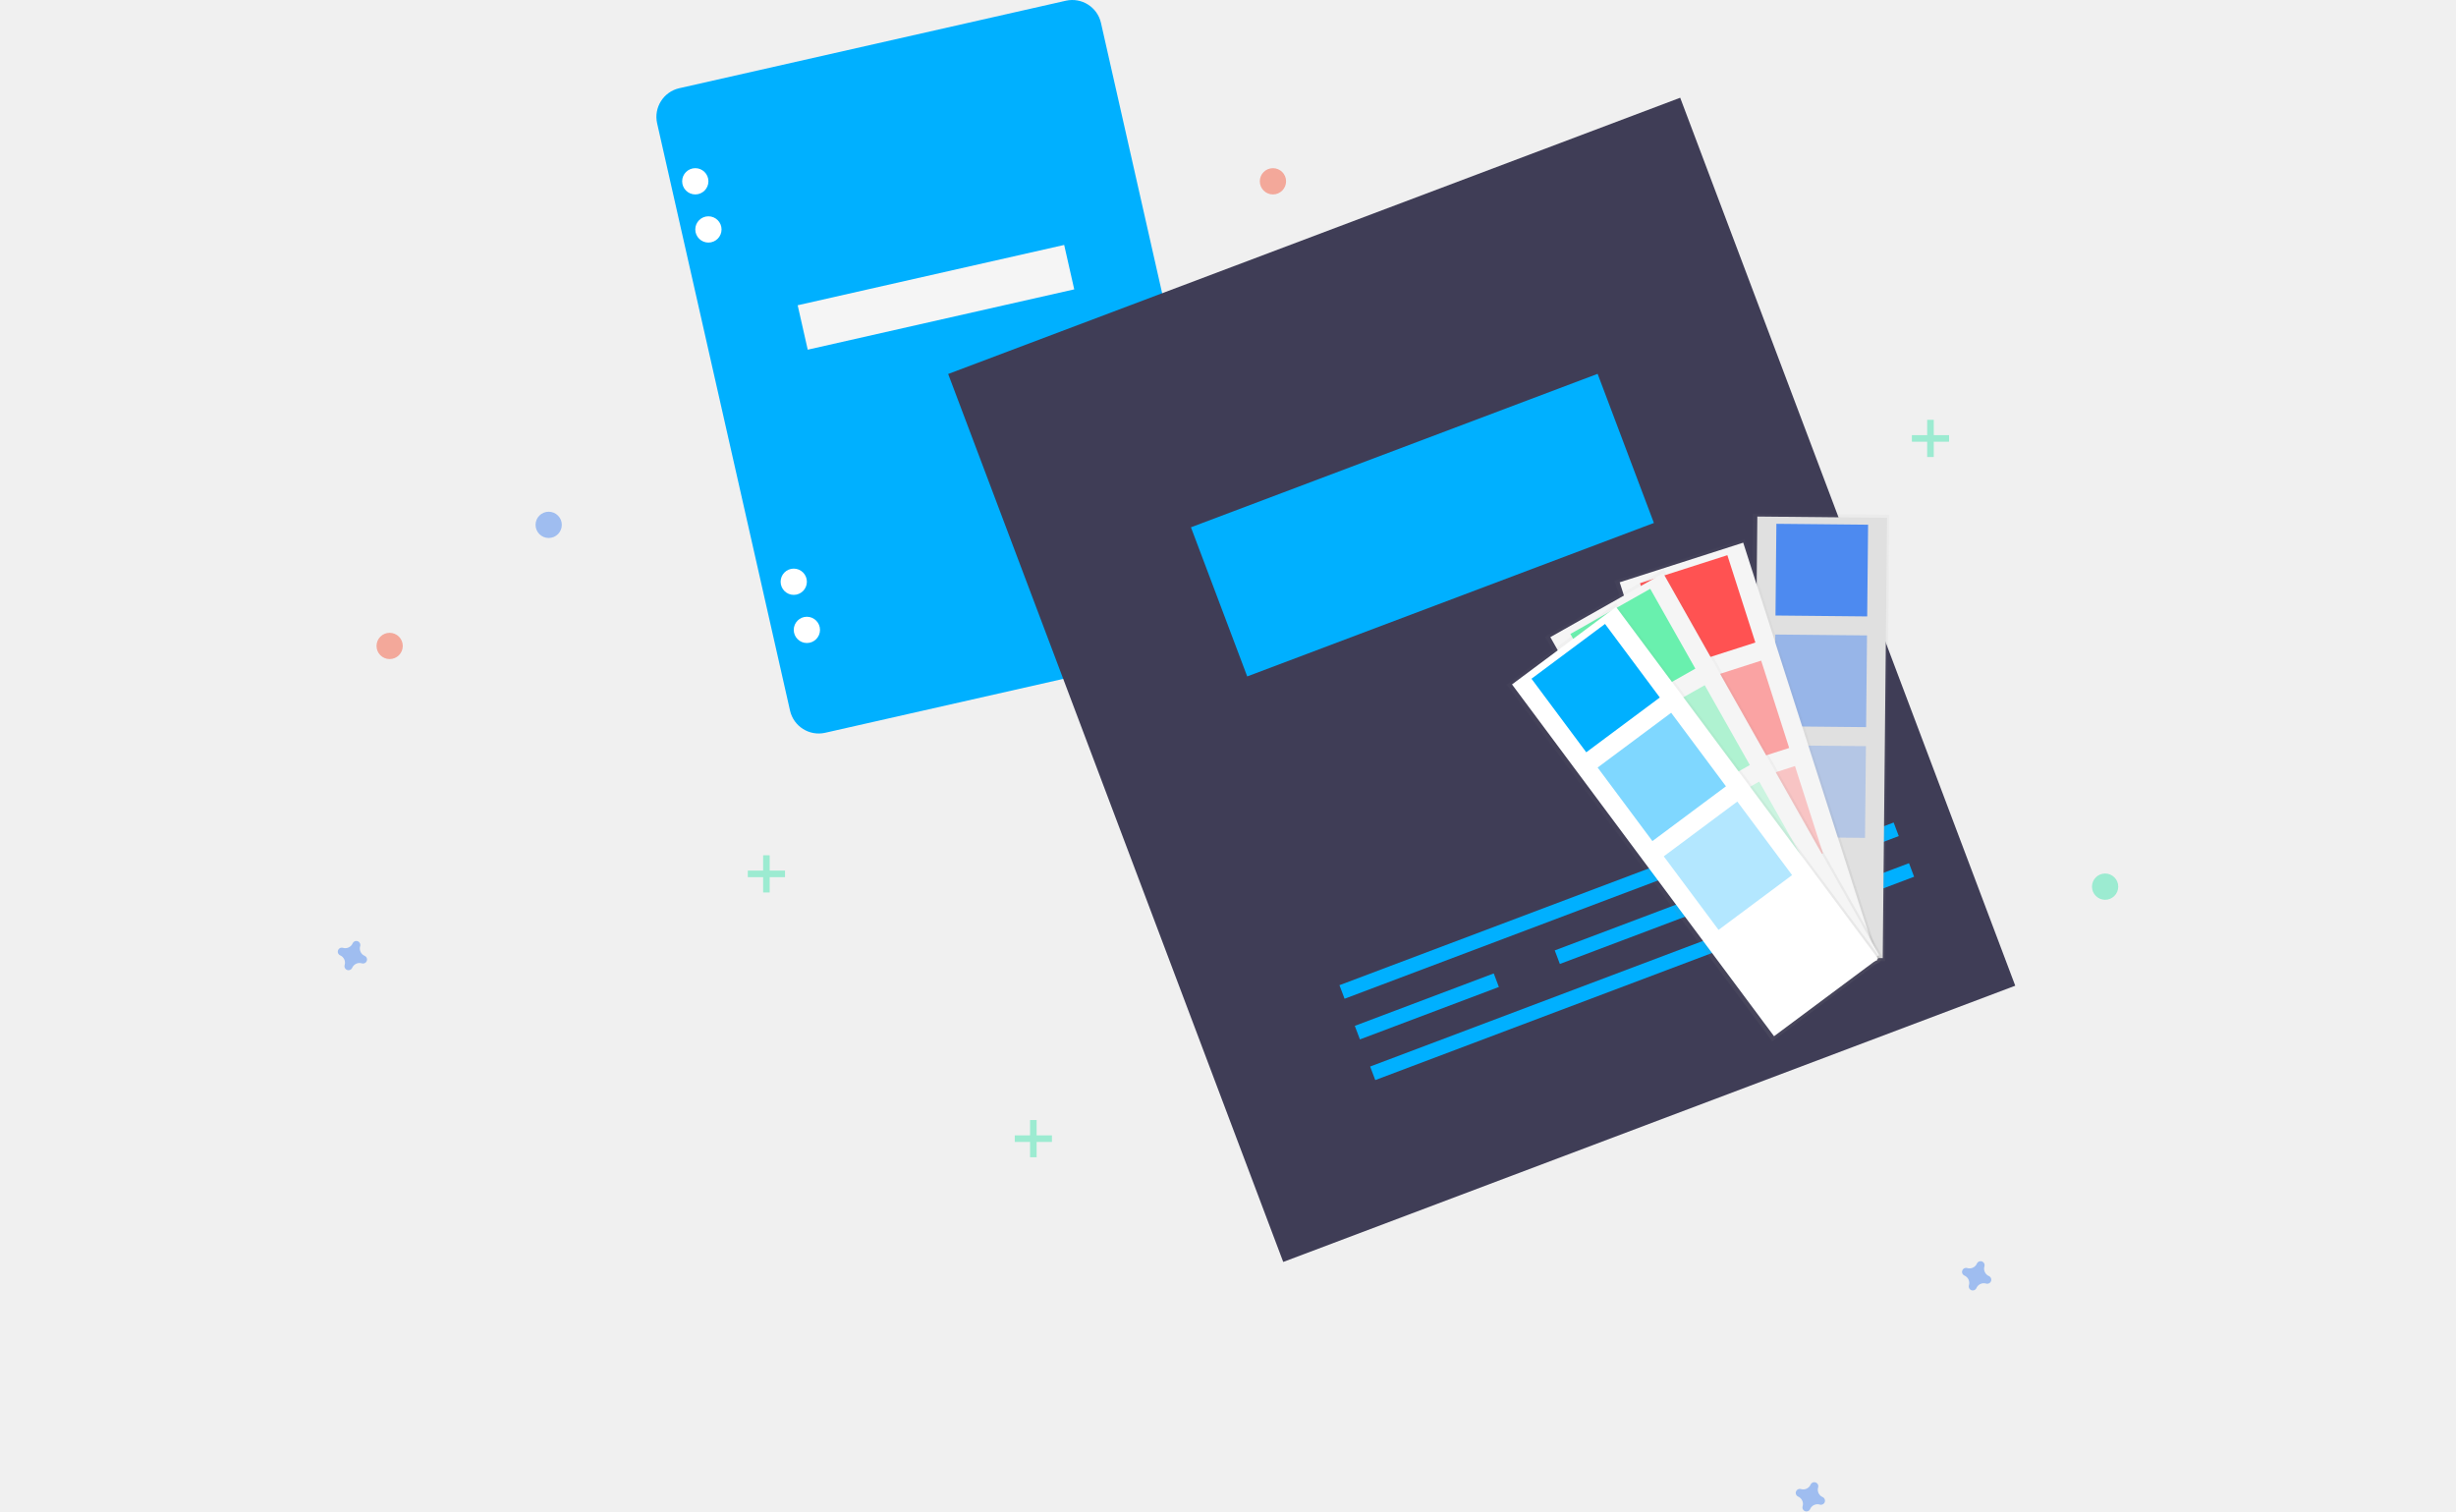
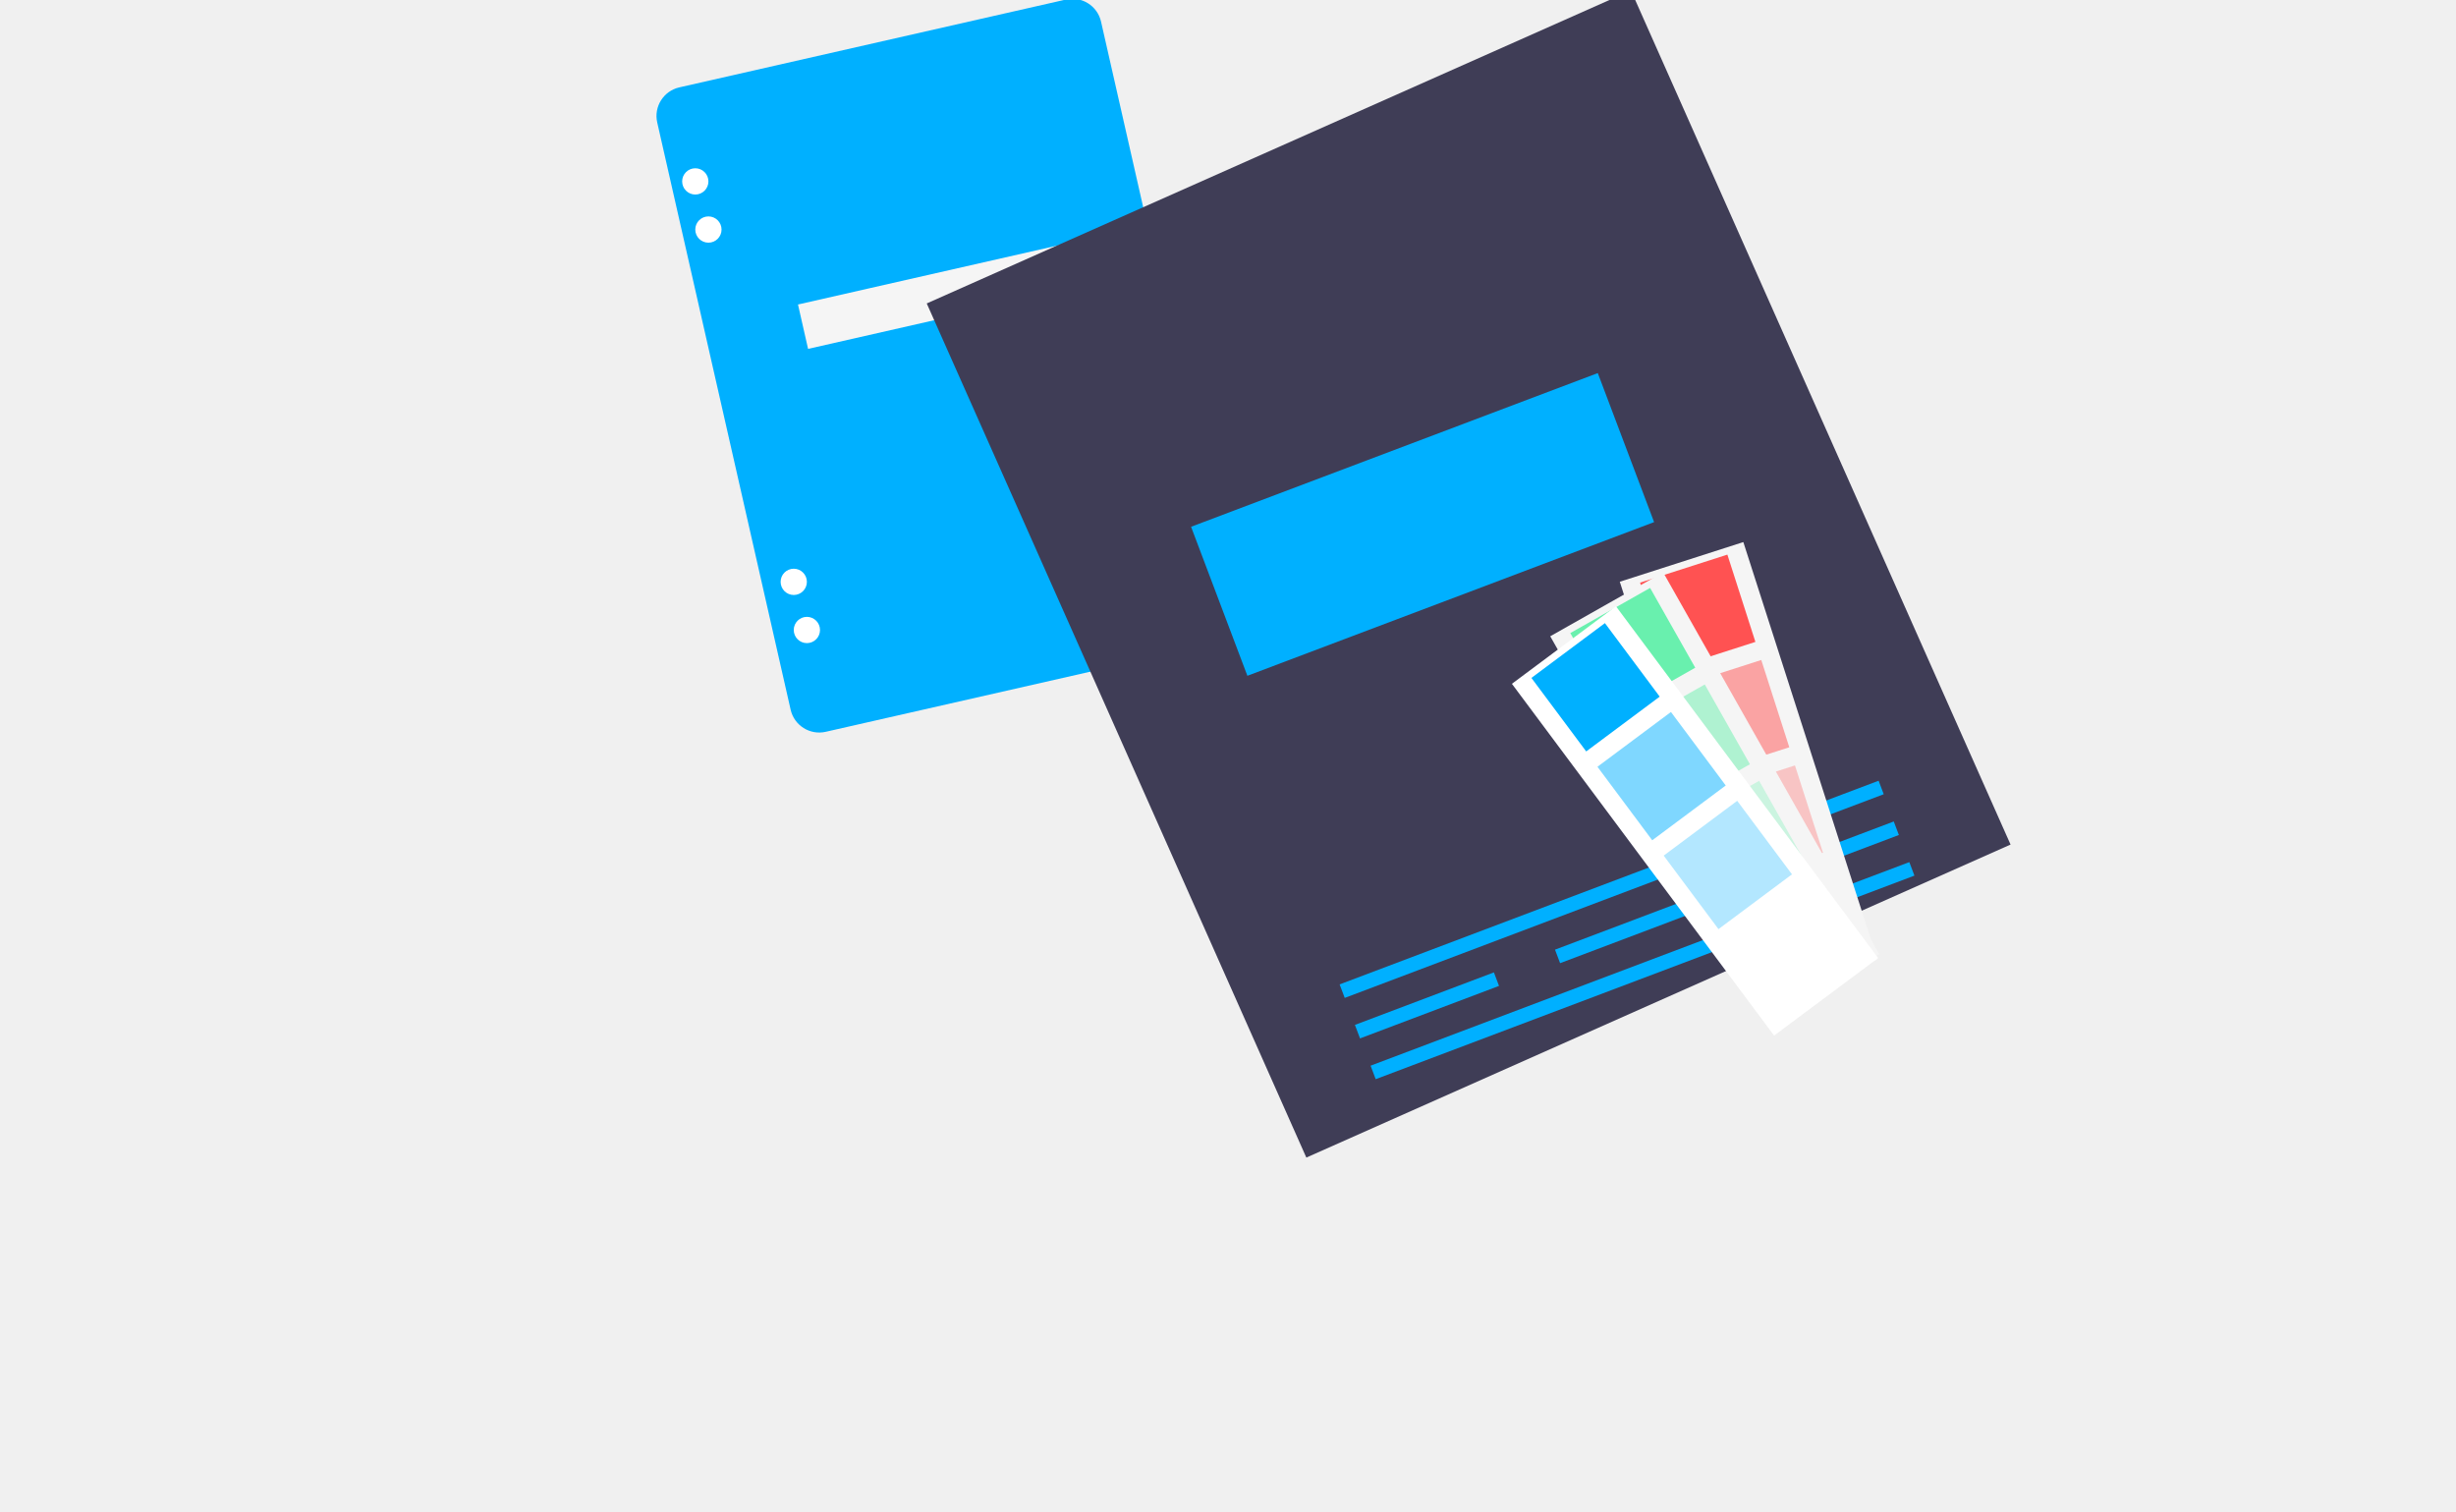
<svg xmlns="http://www.w3.org/2000/svg" xmlns:xlink="http://www.w3.org/1999/xlink" id="f31880e0-b367-484e-a419-f98cd1dead11" data-name="Layer 1" width="130" height="80" viewBox="0 0 813.716 690.73">
  <defs>
    <linearGradient id="a85ba63f-8549-4f69-990e-10de2daaa97e" x1="605.019" y1="672.369" x2="605.019" y2="468.407" gradientTransform="translate(1440.445 -163.4341) rotate(90)" gradientUnits="userSpaceOnUse">
-       <stop offset="0" stop-color="gray" stop-opacity="0.25" />
-       <stop offset="0.535" stop-color="gray" stop-opacity="0.12" />
-       <stop offset="1" stop-color="gray" stop-opacity="0.1" />
+       <stop offset="0" stop-color="grey" stop-opacity="0.25" />
+       <stop offset="0.5" stop-color="grey" stop-opacity="0.12" />
+       <stop offset="1" stop-color="grey" stop-opacity="0.1" />
    </linearGradient>
    <linearGradient id="fdf4694c-a3d1-47e0-8113-61d7fbddb30b" x1="595.382" y1="777.132" x2="595.382" y2="573.931" gradientTransform="translate(241.9772 -218.25)" xlink:href="#a85ba63f-8549-4f69-990e-10de2daaa97e" />
    <linearGradient id="ad62446a-526e-4d60-a026-0c607e66ba72" x1="562.29" y1="792.261" x2="562.29" y2="589.059" gradientTransform="translate(259.712 -221.9348)" xlink:href="#a85ba63f-8549-4f69-990e-10de2daaa97e" />
    <linearGradient id="a55ec3fc-d644-4cb8-8fe1-ec8babf6d4d9" x1="546.388" y1="810.629" x2="546.388" y2="607.427" gradientTransform="translate(266.6499 -228.638)" xlink:href="#a85ba63f-8549-4f69-990e-10de2daaa97e" />
  </defs>
-   <rect x="366.904" y="121.232" width="207.972" height="302.01" rx="13.435" transform="translate(-241.6191 6.02203) rotate(-12.75221)" fill="#00b0ff" />
-   <circle cx="163.399" cy="82.853" r="6" fill="#fff" />
-   <circle cx="169.399" cy="104.853" r="6" fill="#fff" />
-   <circle cx="208.399" cy="265.853" r="6" fill="#fff" />
-   <circle cx="214.399" cy="287.853" r="6" fill="#fff" />
-   <rect x="404.091" y="230.098" width="124.876" height="20.813" transform="translate(-234.7221 4.27656) rotate(-12.75221)" fill="#f5f5f5" />
-   <rect x="537.16" y="198.456" width="357.573" height="433.723" transform="matrix(0.93561, -0.35305, 0.35305, 0.93561, -293.6657, 174.8728)" fill="#3f3d56" />
-   <rect x="646.937" y="526.299" width="160.577" height="6.622" transform="translate(-333.2898 186.2146) rotate(-20.67386)" fill="#00b0ff" />
-   <rect x="657.659" y="545.353" width="263.213" height="6.622" transform="translate(-336.0217 209.3449) rotate(-20.67386)" fill="#00b0ff" />
-   <rect x="832.684" y="473.698" width="67.873" height="6.622" transform="translate(-305.7431 232.0404) rotate(-20.67386)" fill="#00b0ff" />
-   <rect x="656.935" y="561.249" width="67.873" height="6.622" transform="translate(-347.97 175.6306) rotate(-20.67386)" fill="#00b0ff" />
-   <rect x="748.316" y="526.767" width="67.873" height="6.622" transform="translate(-329.9116 205.672) rotate(-20.67386)" fill="#00b0ff" />
-   <rect x="839.697" y="492.284" width="67.873" height="6.622" transform="translate(-311.8532 235.7133) rotate(-20.67386)" fill="#00b0ff" />
-   <rect x="589.528" y="308.196" width="198.652" height="72.839" transform="translate(-270.449 160.7548) rotate(-20.67386)" fill="#00b0ff" />
-   <g opacity="0.5">
-     <rect x="726.399" y="191.853" width="3" height="17" fill="#47e6b1" />
-     <rect x="919.541" y="296.489" width="3" height="17" transform="translate(1032.888 -720.6875) rotate(90)" fill="#47e6b1" />
-   </g>
-   <g opacity="0.5">
-     <rect x="194.399" y="390.853" width="3" height="17" fill="#47e6b1" />
-     <rect x="387.541" y="495.489" width="3" height="17" transform="translate(699.8877 10.31252) rotate(90)" fill="#47e6b1" />
-   </g>
-   <g opacity="0.5">
-     <rect x="316.399" y="511.853" width="3" height="17" fill="#47e6b1" />
-     <rect x="509.541" y="616.489" width="3" height="17" transform="translate(942.8877 9.31252) rotate(90)" fill="#47e6b1" />
-   </g>
-   <path d="M947.749,687.783a3.675,3.675,0,0,1-2.047-4.441,1.766,1.766,0,0,0,.08-.408h0a1.843,1.843,0,0,0-3.31-1.221h0a1.766,1.766,0,0,0-.204.362,3.675,3.675,0,0,1-4.441,2.047,1.767,1.767,0,0,0-.408-.08h0a1.843,1.843,0,0,0-1.221,3.31h0a1.767,1.767,0,0,0,.362.204,3.675,3.675,0,0,1,2.047,4.441,1.766,1.766,0,0,0-.08.408h0a1.843,1.843,0,0,0,3.31,1.221h0a1.766,1.766,0,0,0,.204-.362,3.675,3.675,0,0,1,4.441-2.047,1.766,1.766,0,0,0,.408.08h0a1.843,1.843,0,0,0,1.221-3.31h0A1.766,1.766,0,0,0,947.749,687.783Z" transform="translate(-193.1418 -104.635)" fill="#4d8af0" opacity="0.5" />
-   <path d="M871.749,788.783a3.675,3.675,0,0,1-2.047-4.441,1.766,1.766,0,0,0,.08-.408h0a1.843,1.843,0,0,0-3.31-1.221h0a1.766,1.766,0,0,0-.204.362,3.675,3.675,0,0,1-4.441,2.047,1.767,1.767,0,0,0-.408-.08h0a1.843,1.843,0,0,0-1.221,3.31h0a1.767,1.767,0,0,0,.362.204,3.675,3.675,0,0,1,2.047,4.441,1.766,1.766,0,0,0-.08.408h0a1.843,1.843,0,0,0,3.31,1.221h0a1.766,1.766,0,0,0,.204-.362,3.675,3.675,0,0,1,4.441-2.047,1.766,1.766,0,0,0,.408.08h0a1.843,1.843,0,0,0,1.221-3.31h0A1.766,1.766,0,0,0,871.749,788.783Z" transform="translate(-193.1418 -104.635)" fill="#4d8af0" opacity="0.5" />
-   <path d="M205.431,541.445a3.675,3.675,0,0,1-2.047-4.441,1.766,1.766,0,0,0,.08-.408h0a1.843,1.843,0,0,0-3.31-1.221h0a1.766,1.766,0,0,0-.204.362,3.675,3.675,0,0,1-4.441,2.047,1.766,1.766,0,0,0-.408-.08h0a1.843,1.843,0,0,0-1.221,3.31h0a1.766,1.766,0,0,0,.362.204,3.675,3.675,0,0,1,2.047,4.441,1.767,1.767,0,0,0-.08.408h0a1.843,1.843,0,0,0,3.31,1.221h0a1.766,1.766,0,0,0,.204-.362,3.675,3.675,0,0,1,4.441-2.047,1.766,1.766,0,0,0,.408.08h0a1.843,1.843,0,0,0,1.221-3.31h0A1.766,1.766,0,0,0,205.431,541.445Z" transform="translate(-193.1418 -104.635)" fill="#4d8af0" opacity="0.5" />
-   <circle cx="427.399" cy="82.853" r="6" fill="#f55f44" opacity="0.5" />
-   <circle cx="96.399" cy="239.853" r="6" fill="#4d8af0" opacity="0.5" />
-   <circle cx="807.716" cy="405.192" r="6" fill="#47e6b1" opacity="0.5" />
-   <circle cx="23.716" cy="295.192" r="6" fill="#f55f44" opacity="0.5" />
-   <g opacity="0.5">
-     <rect x="768.076" y="410.405" width="203.962" height="62.358" transform="translate(226.8031 1202.625) rotate(-89.43704)" fill="url(#a85ba63f-8549-4f69-990e-10de2daaa97e)" />
-   </g>
-   <rect x="840.922" y="340.973" width="59.291" height="201.233" transform="translate(-188.761 -113.1673) rotate(0.56296)" fill="#e0e0e0" />
-   <rect x="850.417" y="344.213" width="41.913" height="41.913" transform="translate(-189.5118 -113.1789) rotate(0.56296)" fill="#4d8af0" />
-   <rect x="849.92" y="394.813" width="41.913" height="41.913" transform="translate(-189.0147 -113.1716) rotate(0.56296)" fill="#4d8af0" opacity="0.5" />
-   <rect x="849.423" y="445.413" width="41.913" height="41.913" transform="translate(-188.5175 -113.1643) rotate(0.56296)" fill="#4d8af0" opacity="0.3" />
-   <g opacity="0.5">
-     <rect x="806.183" y="355.683" width="62.358" height="203.202" transform="matrix(0.95222, -0.30542, 0.30542, 0.95222, -292.7952, 172.9655)" fill="url(#fdf4694c-a3d1-47e0-8113-61d7fbddb30b)" />
-   </g>
-   <rect x="808.203" y="356.891" width="59.291" height="200.473" transform="translate(-292.7242 173.1067) rotate(-17.78365)" fill="#f5f5f5" />
-   <rect x="793.702" y="363.749" width="41.913" height="41.913" transform="translate(-271.7128 162.5635) rotate(-17.78365)" fill="#ff5252" />
-   <rect x="809.157" y="411.934" width="41.913" height="41.913" transform="translate(-285.6909 169.5862) rotate(-17.78365)" fill="#ff5252" opacity="0.5" />
-   <rect x="824.613" y="460.118" width="41.913" height="41.913" transform="translate(-299.6691 176.609) rotate(-17.78365)" fill="#ff5252" opacity="0.3" />
-   <g opacity="0.5">
-     <rect x="790.823" y="367.124" width="62.358" height="203.202" transform="translate(-317.3839 360.5426) rotate(-29.47802)" fill="url(#ad62446a-526e-4d60-a026-0c607e66ba72)" />
-   </g>
-   <rect x="792.801" y="368.237" width="59.291" height="200.474" transform="translate(-317.2026 360.729) rotate(-29.47802)" fill="#f5f5f5" />
-   <rect x="764.078" y="381.312" width="41.913" height="41.913" transform="translate(-289.4671 333.7483) rotate(-29.47802)" fill="#69f0ae" />
-   <rect x="788.979" y="425.364" width="41.913" height="41.913" transform="translate(-307.9208 351.7044) rotate(-29.47802)" fill="#69f0ae" opacity="0.5" />
-   <rect x="813.88" y="469.415" width="41.913" height="41.913" transform="translate(-326.3745 369.6606) rotate(-29.47802)" fill="#69f0ae" opacity="0.3" />
-   <g opacity="0.5">
-     <rect x="781.859" y="378.789" width="62.358" height="203.202" transform="translate(-319.1042 476.1707) rotate(-36.68101)" fill="url(#a55ec3fc-d644-4cb8-8fe1-ec8babf6d4d9)" />
-   </g>
-   <rect x="783.802" y="379.848" width="59.291" height="200.474" transform="translate(-318.8407 476.3551) rotate(-36.68101)" fill="#fff" />
-   <rect x="747.066" y="398.142" width="41.913" height="41.913" transform="translate(-291.4058 437.1427) rotate(-36.68101)" fill="#00b0ff" />
-   <rect x="777.293" y="438.724" width="41.913" height="41.913" transform="translate(-309.6618 463.2358) rotate(-36.68101)" fill="#00b0ff" opacity="0.5" />
-   <rect x="807.521" y="479.306" width="41.913" height="41.913" transform="translate(-327.9177 489.3288) rotate(-36.68101)" fill="#00b0ff" opacity="0.3" />
+   <rect x="366.9" y="121.2" width="208" height="302" rx="13.4" transform="translate(-241.6,6) rotate(-12.8)" fill="#00b0ff" />
+   <circle cx="163.4" cy="82.9" r="6" fill="#ffffff" />
+   <circle cx="169.4" cy="104.9" r="6" fill="#ffffff" />
+   <circle cx="208.4" cy="265.9" r="6" fill="#ffffff" />
+   <circle cx="214.4" cy="287.9" r="6" fill="#ffffff" />
+   <rect x="404.1" y="230.1" width="124.9" height="20.8" transform="translate(-234.7,4.3) rotate(-12.8)" fill="#f5f5f5" />
+   <rect x="537.2" y="198.5" width="357.6" height="433.7" transform="matrix(0.9,-0.4,0.4,0.9,-293.7,174.9)" fill="#3f3d56" />
+   <rect x="646.9" y="526.3" width="160.6" height="6.6" transform="translate(-333.3,186.2) rotate(-20.7)" fill="#00b0ff" />
+   <rect x="657.7" y="545.4" width="263.2" height="6.6" transform="translate(-336,209.3) rotate(-20.7)" fill="#00b0ff" />
+   <rect x="832.7" y="473.7" width="67.9" height="6.6" transform="translate(-305.7,232) rotate(-20.7)" fill="#00b0ff" />
+   <rect x="656.9" y="561.2" width="67.9" height="6.6" transform="translate(-348,175.6) rotate(-20.7)" fill="#00b0ff" />
+   <rect x="748.3" y="526.8" width="67.9" height="6.6" transform="translate(-329.9,205.7) rotate(-20.7)" fill="#00b0ff" />
+   <rect x="839.7" y="492.3" width="67.9" height="6.6" transform="translate(-311.9,235.7) rotate(-20.7)" fill="#00b0ff" />
+   <rect x="589.5" y="308.2" width="198.7" height="72.8" transform="translate(-270.4,160.8) rotate(-20.7)" fill="#00b0ff" />
+   <rect fill="#f5f5f5" height="200.5" transform="translate(-292.7,173.1) rotate(-17.8)" width="59.3" x="808.2" y="356.9">
+         </rect>
+   <rect fill="#ff5252" height="41.9" transform="translate(-271.7,162.6) rotate(-17.8)" width="41.9" x="793.7" y="363.7">
+         </rect>
+   <rect opacity="0.5" fill="#ff5252" height="41.9" transform="translate(-285.7,169.6) rotate(-17.8)" width="41.9" x="809.2" y="411.9">
+         </rect>
+   <rect opacity="0.3" fill="#ff5252" height="41.9" transform="translate(-299.7,176.6) rotate(-17.8)" width="41.9" x="824.6" y="460.1">
+         </rect>
+   <rect fill="#f5f5f5" height="200.5" transform="translate(-317.2,360.7) rotate(-29.5)" width="59.3" x="792.8" y="368.2">
+         </rect>
+   <rect fill="#69f0ae" height="41.9" transform="translate(-289.5,333.7) rotate(-29.5)" width="41.9" x="764.1" y="381.3">
+         </rect>
+   <rect opacity="0.5" fill="#69f0ae" height="41.9" transform="translate(-307.9,351.7) rotate(-29.5)" width="41.9" x="789" y="425.4">
+         </rect>
+   <rect opacity="0.3" fill="#69f0ae" height="41.9" transform="translate(-326.4,369.7) rotate(-29.5)" width="41.9" x="813.9" y="469.4">
+         </rect>
+   <rect fill="#ffffff" height="200.5" transform="translate(-318.8,476.4) rotate(-36.7)" width="59.3" x="783.8" y="379.8">
+         </rect>
+   <rect fill="#00b0ff" height="41.9" transform="translate(-291.4,437.1) rotate(-36.7)" width="41.9" x="747.1" y="398.1">
+         </rect>
+   <rect opacity="0.5" x="777.3" y="438.7" width="41.9" height="41.9" transform="translate(-309.7,463.2) rotate(-36.7)" fill="#00b0ff" />
+   <rect opacity="0.3" x="807.5" y="479.3" width="41.9" height="41.9" transform="translate(-327.9,489.3) rotate(-36.7)" fill="#00b0ff" />
</svg>
